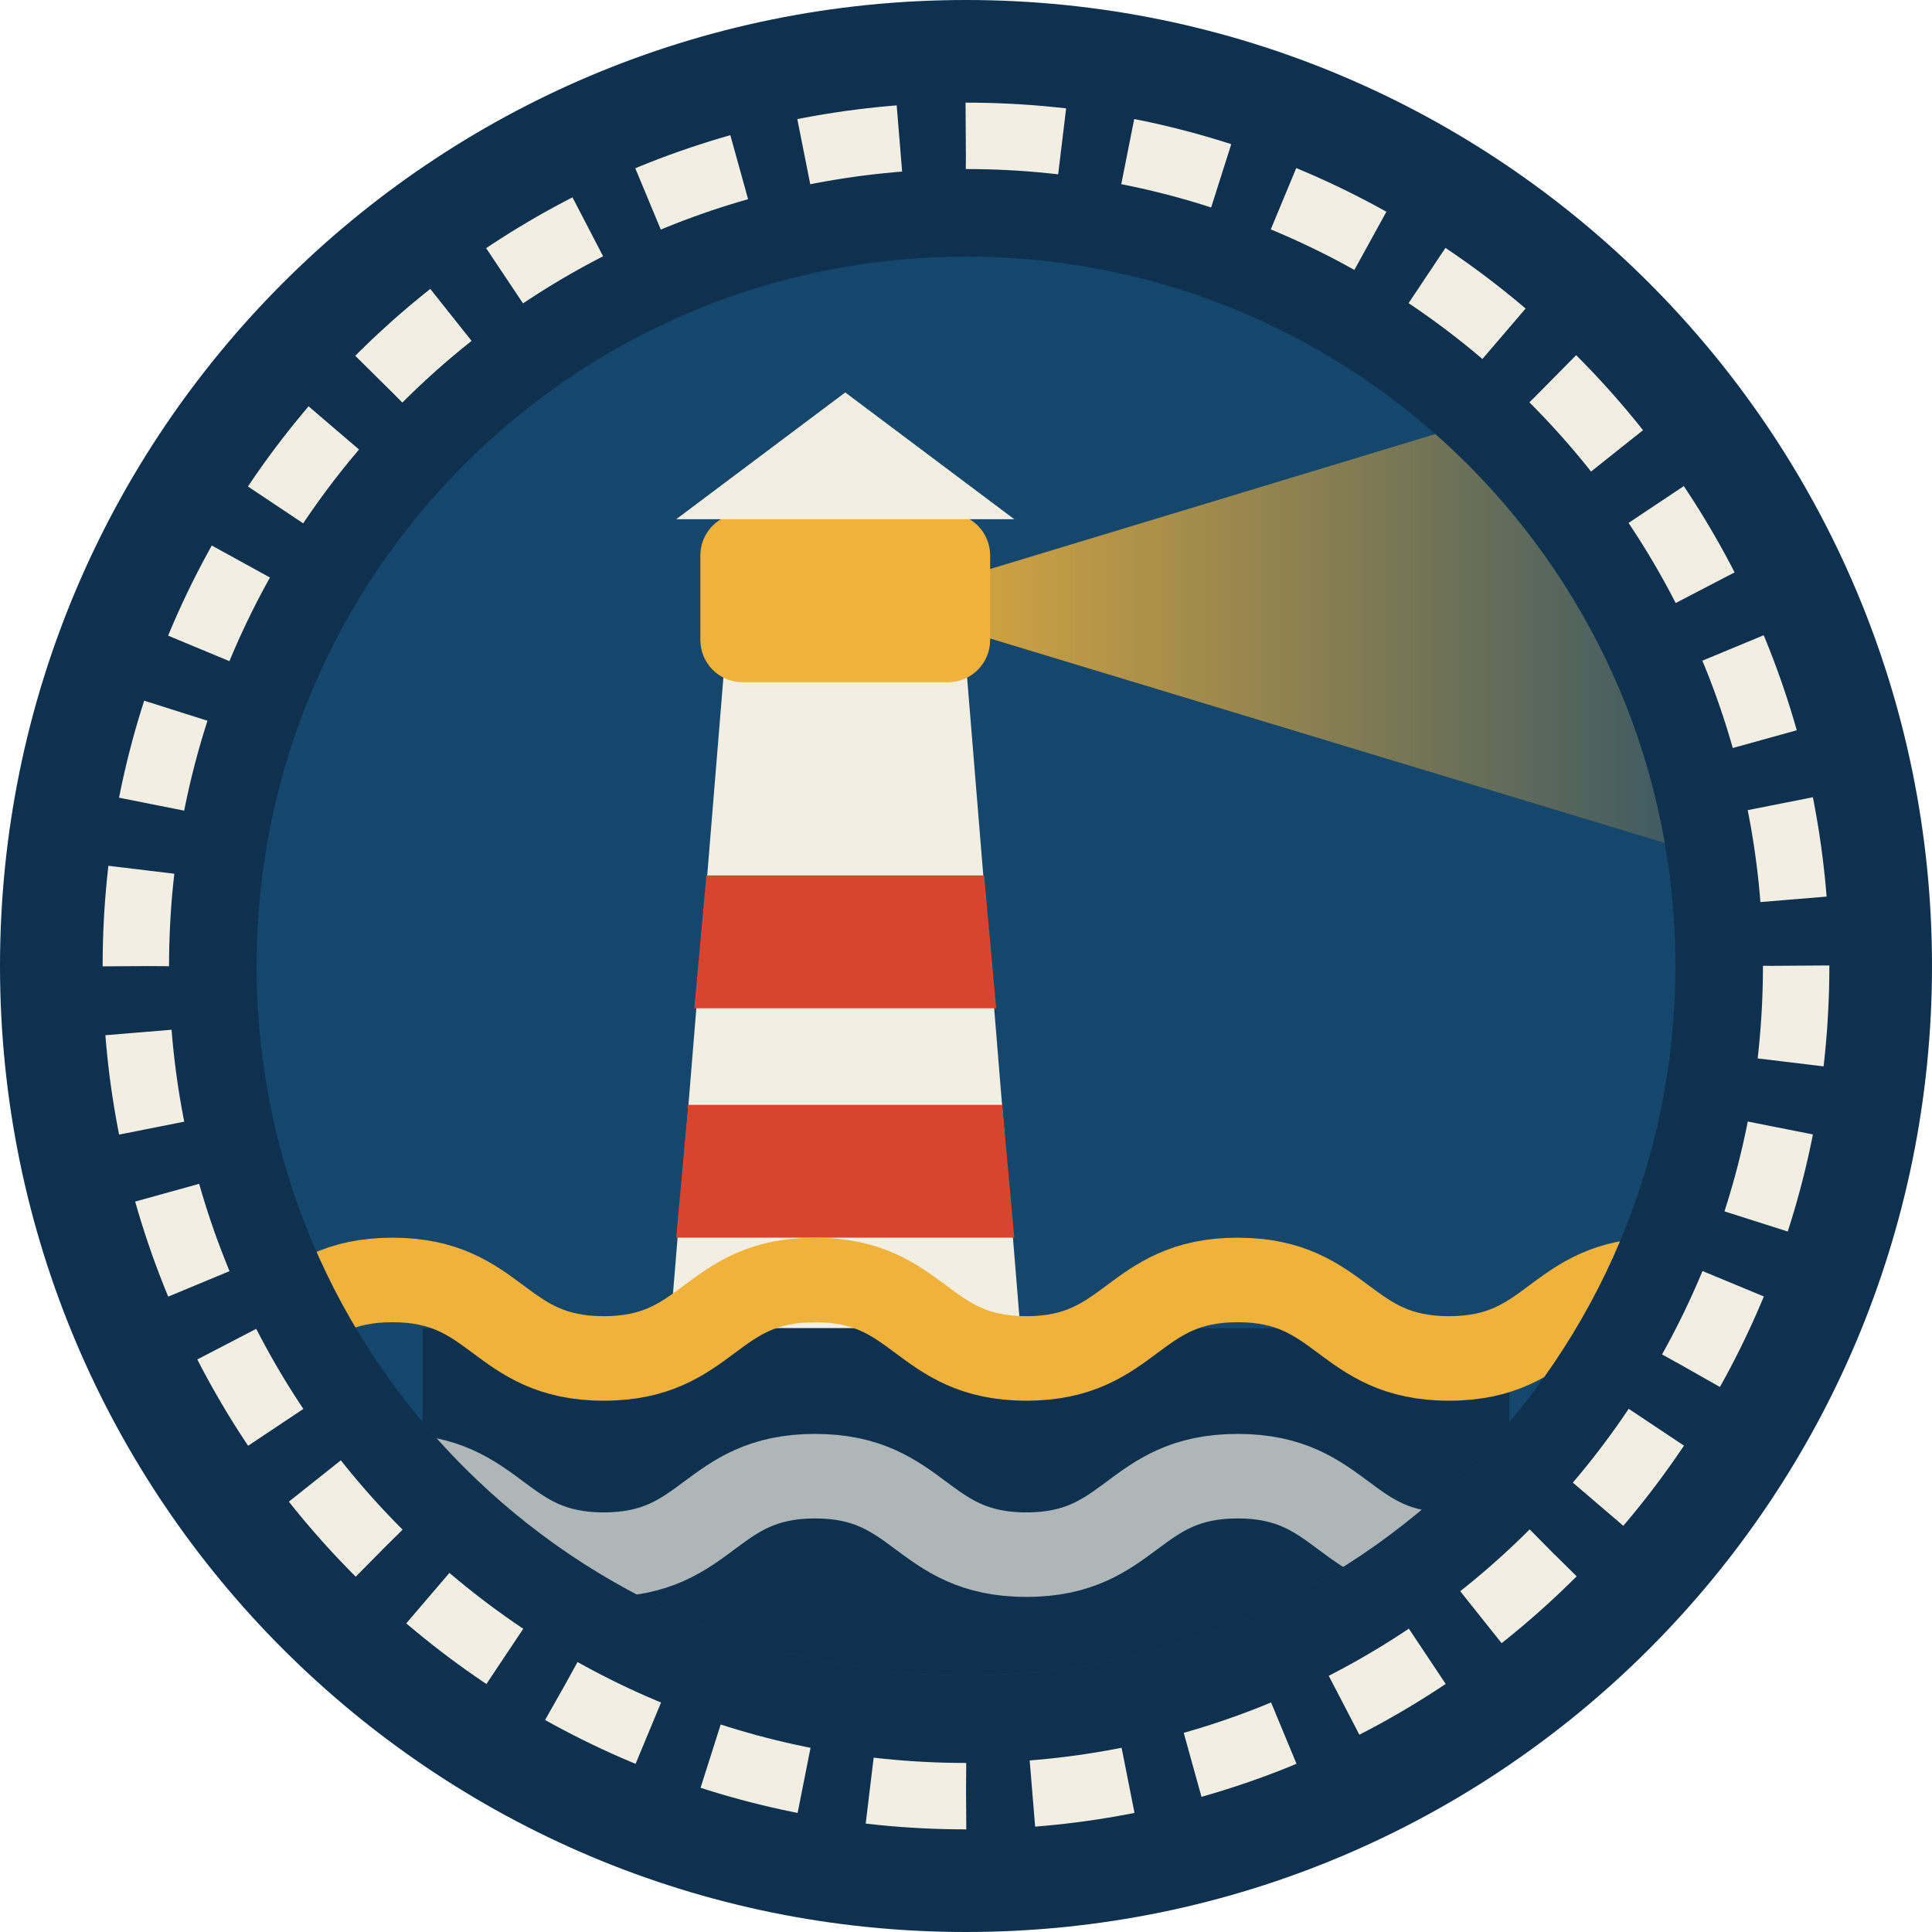
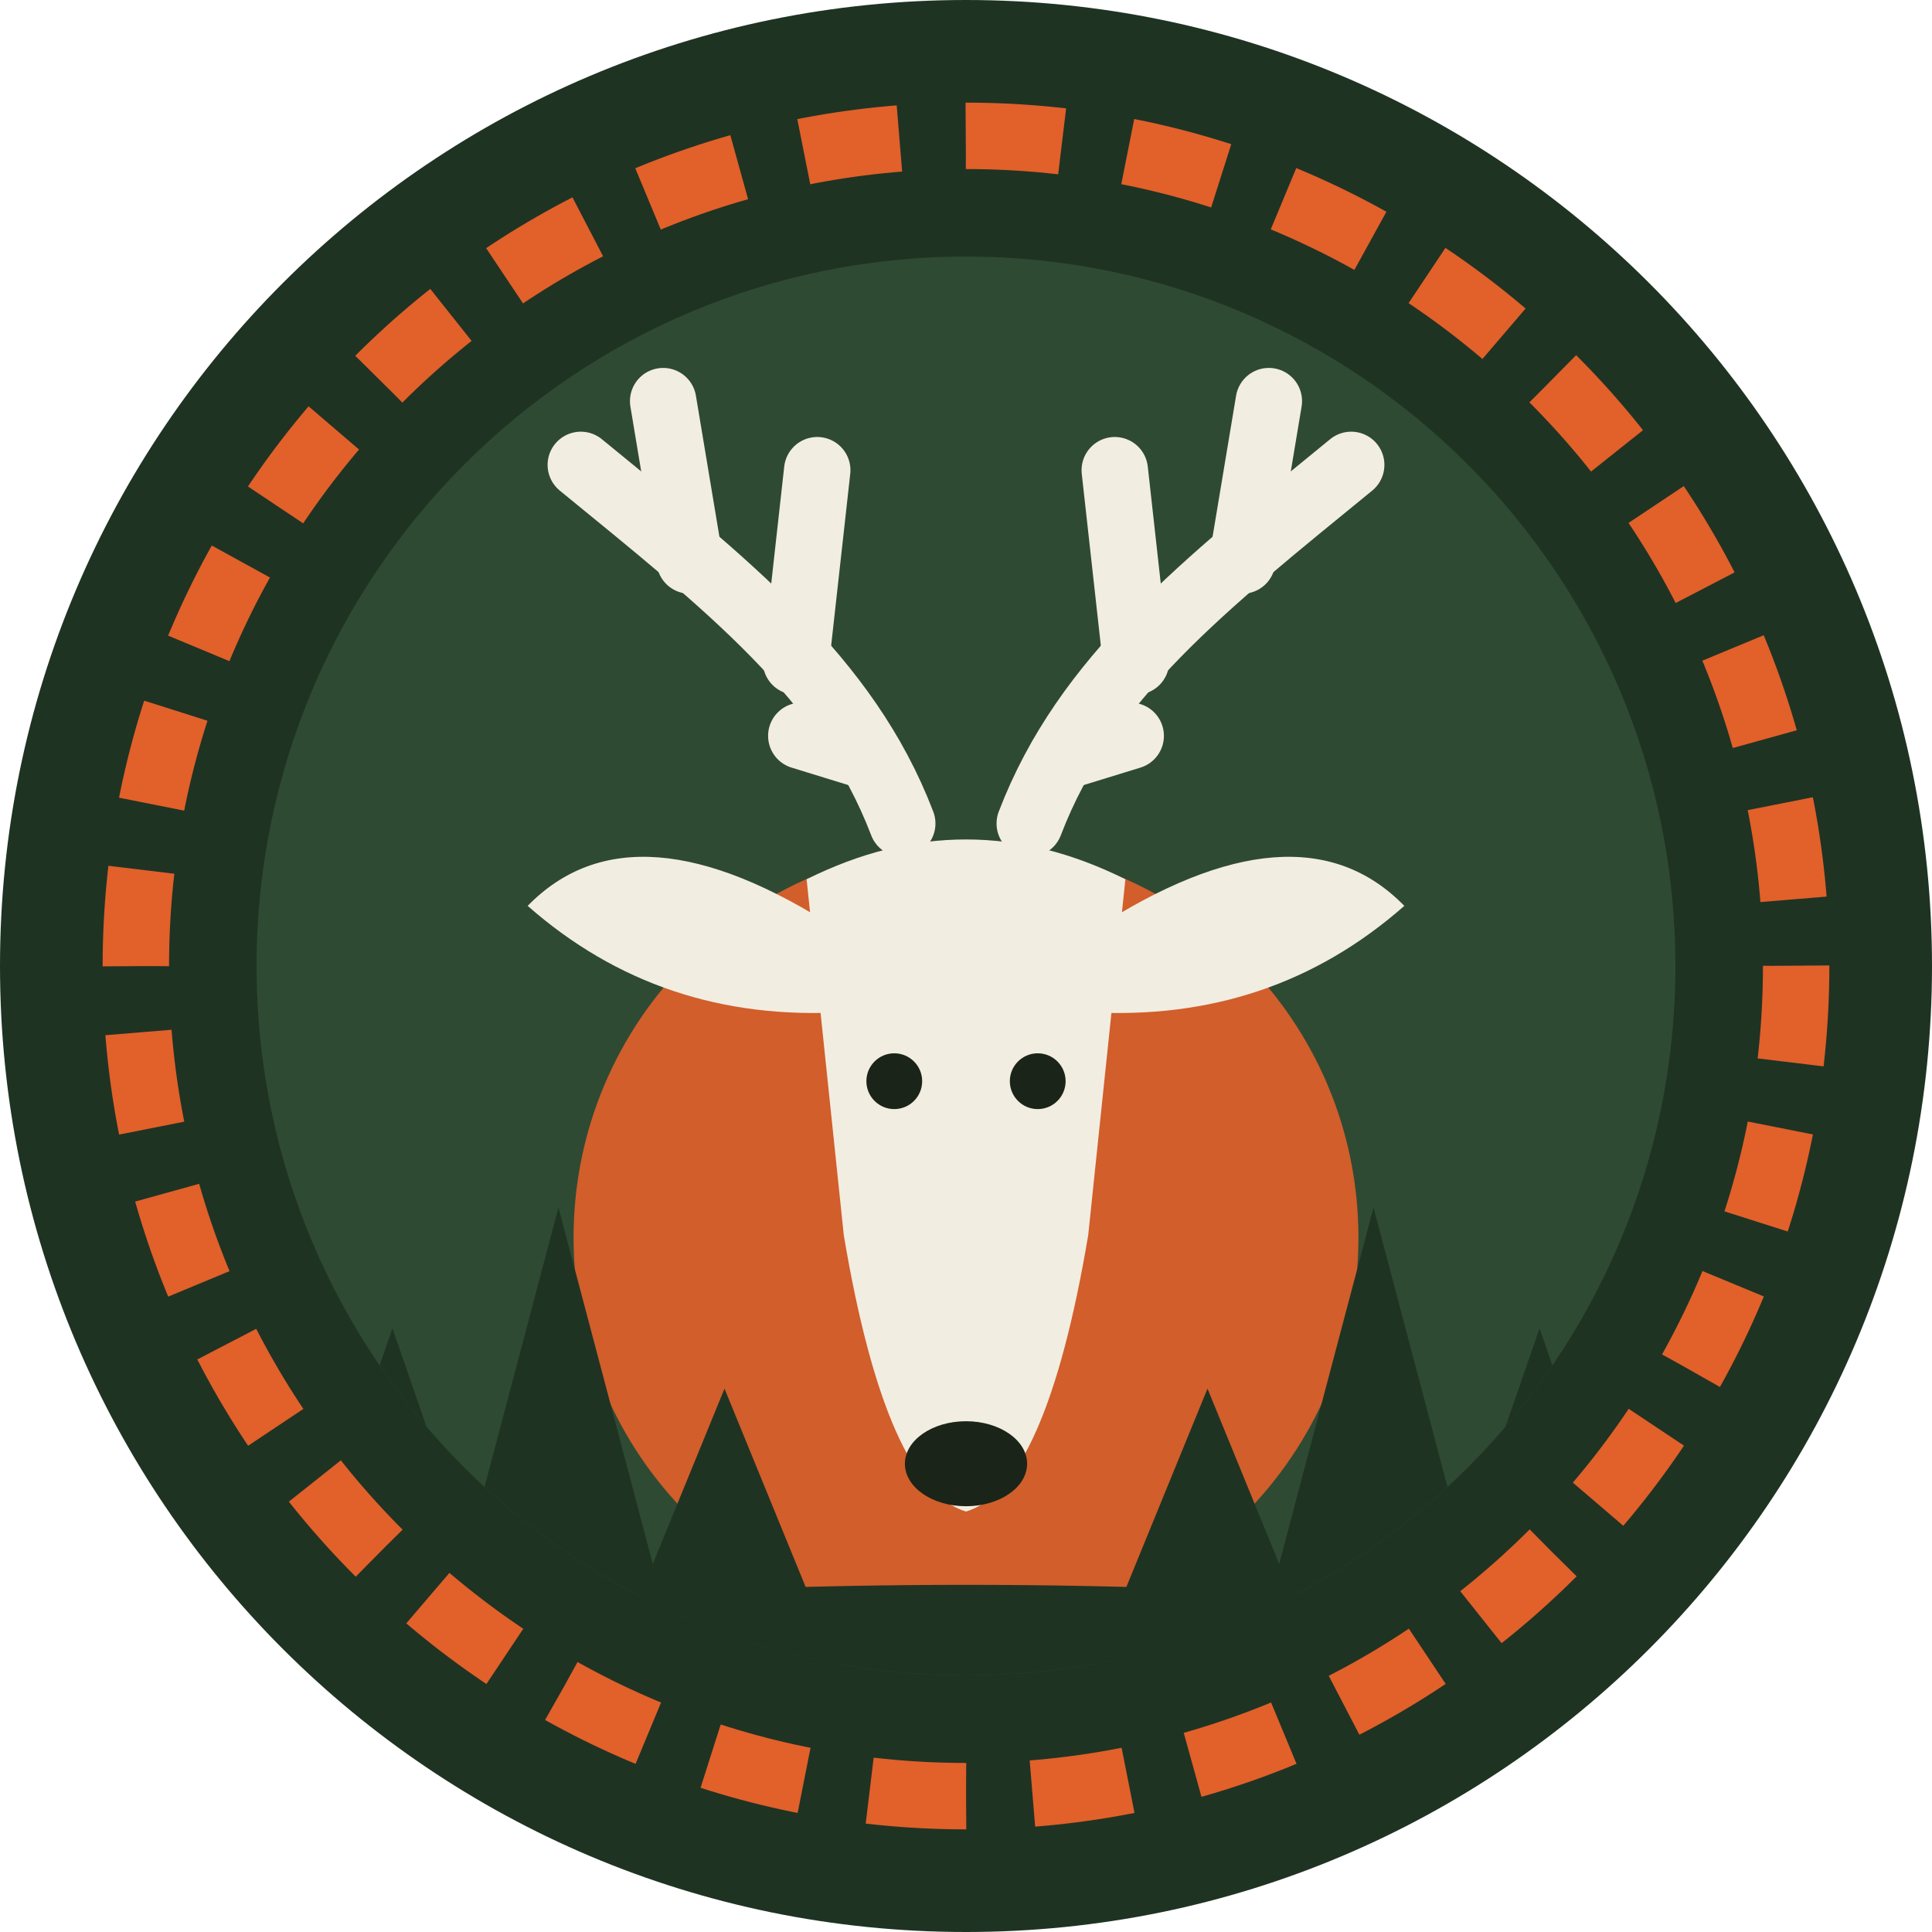
<svg xmlns="http://www.w3.org/2000/svg" viewBox="0 0 64 64">
  <defs>
-     <linearGradient id="bm" x1="0" x2="1">
-       <stop offset="0" stop-color="#f0b23a" stop-opacity=".95" />
-       <stop offset="1" stop-color="#f0b23a" stop-opacity="0" />
-     </linearGradient>
    <clipPath id="cp">
      <circle cx="32" cy="32" r="23.5" />
    </clipPath>
  </defs>
-   <circle cx="32" cy="32" r="32" fill="#0e3150" />
-   <circle cx="32" cy="32" r="27.5" fill="none" stroke="#f3eee2" stroke-width="2.2" stroke-dasharray="3.2 2.2" />
+   <circle cx="32" cy="32" r="32" fill="#1f3323" />
+   <circle cx="32" cy="32" r="27.5" fill="none" stroke="#e2602a" stroke-width="2.2" stroke-dasharray="3.2 2.2" />
  <g clip-path="url(#cp)">
-     <circle cx="32" cy="32" r="24" fill="#15466b" />
-     <path d="M29 20 L62 10 L62 30 Z" fill="url(#bm)" />
-     <path d="M24 22h8l1.8 22H22.2z" fill="#f3eee2" />
-     <path d="M23.4 29h9.2l.4 4.4h-10z" fill="#d6452f" />
-     <path d="M22.8 36.6h10.4l.4 4.4H22.4z" fill="#d6452f" />
-     <rect x="23.2" y="17" width="9.6" height="5.6" rx="1.4" fill="#f0b23a" />
-     <path d="M22.4 17.2l5.6-4.2 5.6 4.2z" fill="#f3eee2" />
-     <path d="M14 44h36v20H14z" fill="#0e3150" />
-     <path d="M6 45c3.5 0 3.5-2.6 7-2.6s3.5 2.6 7 2.6 3.5-2.6 7-2.6 3.5 2.6 7 2.6 3.5-2.6 7-2.6 3.5 2.6 7 2.6 3.5-2.6 7-2.6" fill="none" stroke="#f0b23a" stroke-width="2.8" stroke-linecap="round" />
-     <path d="M6 51.5c3.5 0 3.5-2.6 7-2.6s3.5 2.6 7 2.6 3.5-2.6 7-2.6 3.5 2.6 7 2.6 3.5-2.6 7-2.6 3.5 2.6 7 2.6 3.5-2.6 7-2.6" fill="none" stroke="#f3eee2" stroke-width="2.8" stroke-linecap="round" opacity=".7" />
+     <circle cx="32" cy="32" r="24" fill="#2f4a33" />
+     <circle cx="32" cy="41" r="13" fill="#e2602a" opacity=".9" />
+     <path d="M13 44 L17.5 57 H8.5 Z" fill="#1f3323" />
+     <path d="M18.5 40 L23.0 57 H14.0 Z" fill="#1f3323" />
+     <path d="M24 46 L28.5 57 H19.5 Z" fill="#1f3323" />
+     <path d="M40 46 L44.5 57 H35.5 Z" fill="#1f3323" />
+     <path d="M45.5 40 L50.0 57 H41.0 Z" fill="#1f3323" />
+     <path d="M51 44 L55.5 57 H46.5 Z" fill="#1f3323" />
+     <path d="M0 55 Q32 50 64 55 V64 H0z" fill="#1f3323" />
+   </g>
+   <g transform="translate(32 33) scale(.88) translate(-32 -32)">
+     <g fill="#f2ede1">
+       <path d="M27.2 29.5 Q19.5 24.5 15.5 28.6 Q20.5 33 27.4 32.6 Z" />
+       <path d="M 36.8 29.5 Q 44.5 24.5 48.5 28.6 Q 43.5 33 36.6 32.6 Z" />
+       <path d="M26 27.6 Q32 24.6 38 27.6 L36.6 41 Q35 50.5 32 51.4 Q29 50.5 27.4 41 Z" />
+     </g>
+     <path d="M28.6 30 Q32 28.4 35.4 30 L34.6 38 Q32 39.6 29.4 38 Z" fill="#d9b26f" opacity=".0" />
+     <g stroke="#f2ede1" stroke-width="2.5" stroke-linecap="round" fill="none">
+       <path d="M29.6 25.5 C27.5 20 23 16.5 17.5 12" />
+       <path d="M 34.4 25.5 C 36.5 20 41 16.5 46.5 12" />
+       <path d="M25.6 19.4 L26.4 12.2" />
+       <path d="M 38.4 19.4 L 37.6 12.2" />
+       <path d="M21.6 15.6 L20.6 9.6" />
+       <path d="M 42.4 15.6 L 43.4 9.6" />
+       <path d="M28.4 23 L25.8 22.2" />
+       <path d="M 35.6 23 L 38.2 22.2" />
+     </g>
+     <ellipse cx="32" cy="49.6" rx="2.3" ry="1.6" fill="#1b2418" />
+     <circle cx="29.3" cy="35.2" r="1.05" fill="#1b2418" />
+     <circle cx="34.7" cy="35.2" r="1.05" fill="#1b2418" />
+     <path d="M30.2 44 Q32 45.4 33.8 44" stroke="#e2602a" stroke-width="0" fill="none" />
  </g>
</svg>
